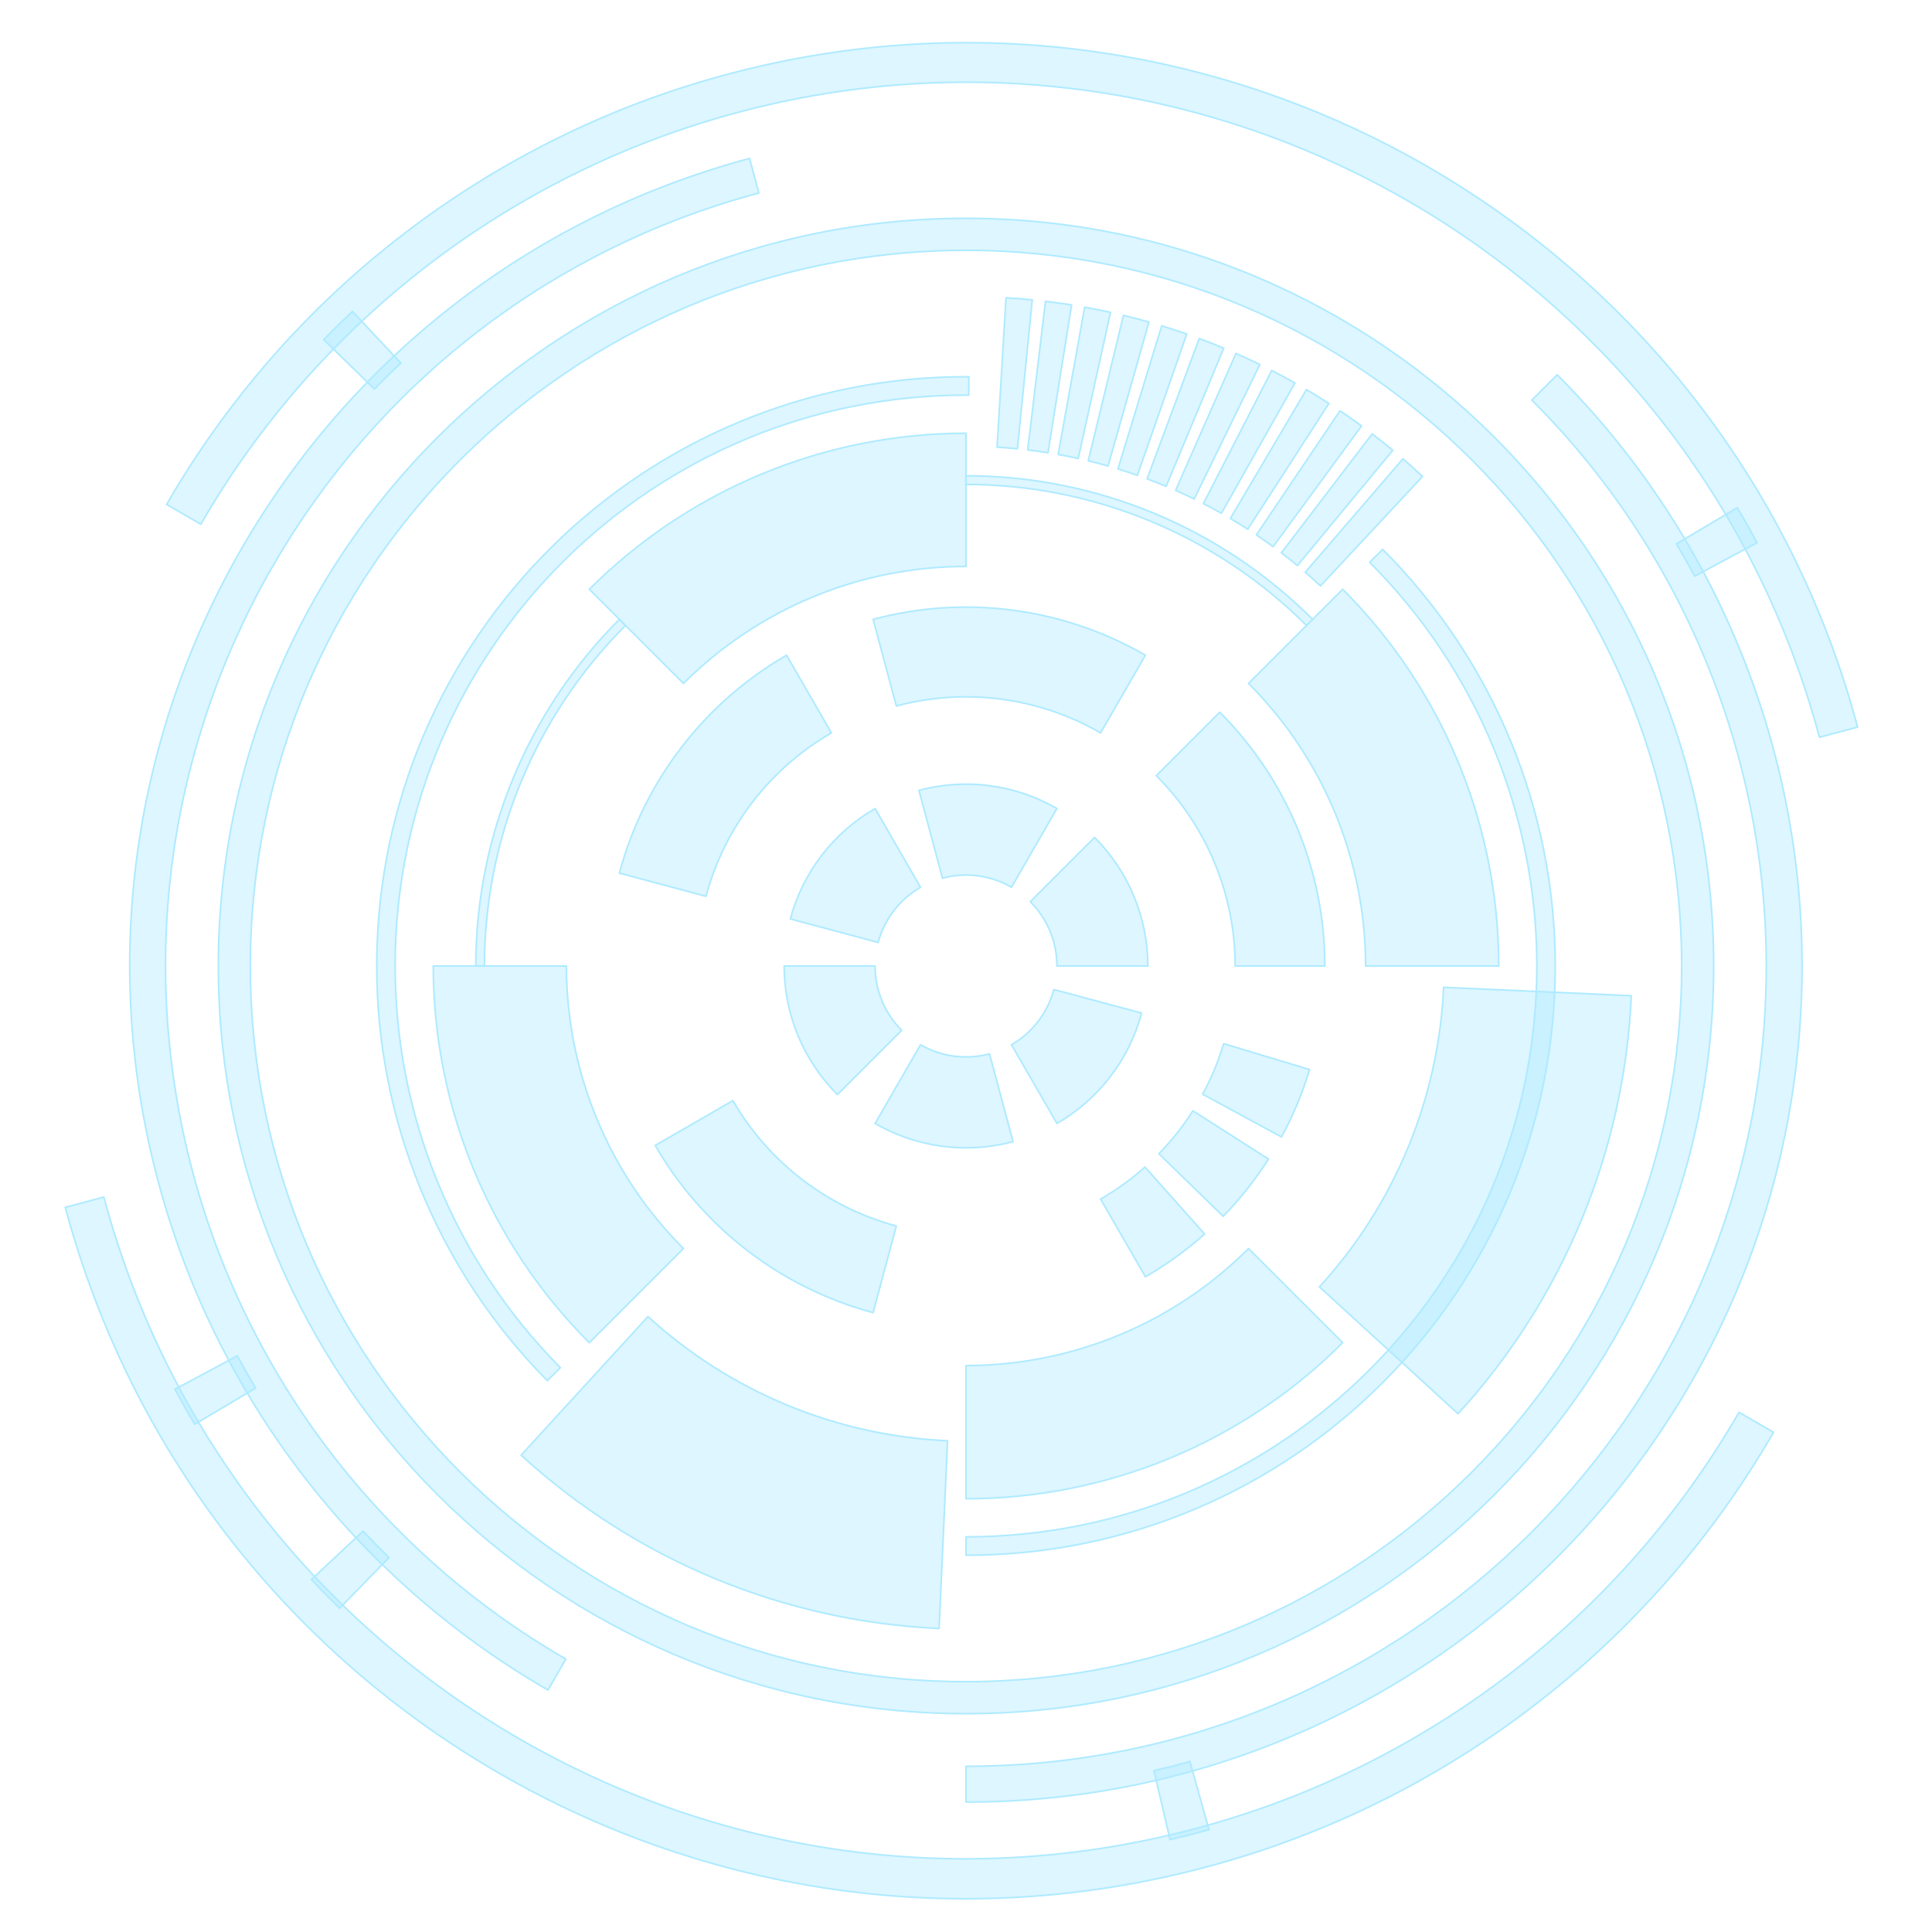
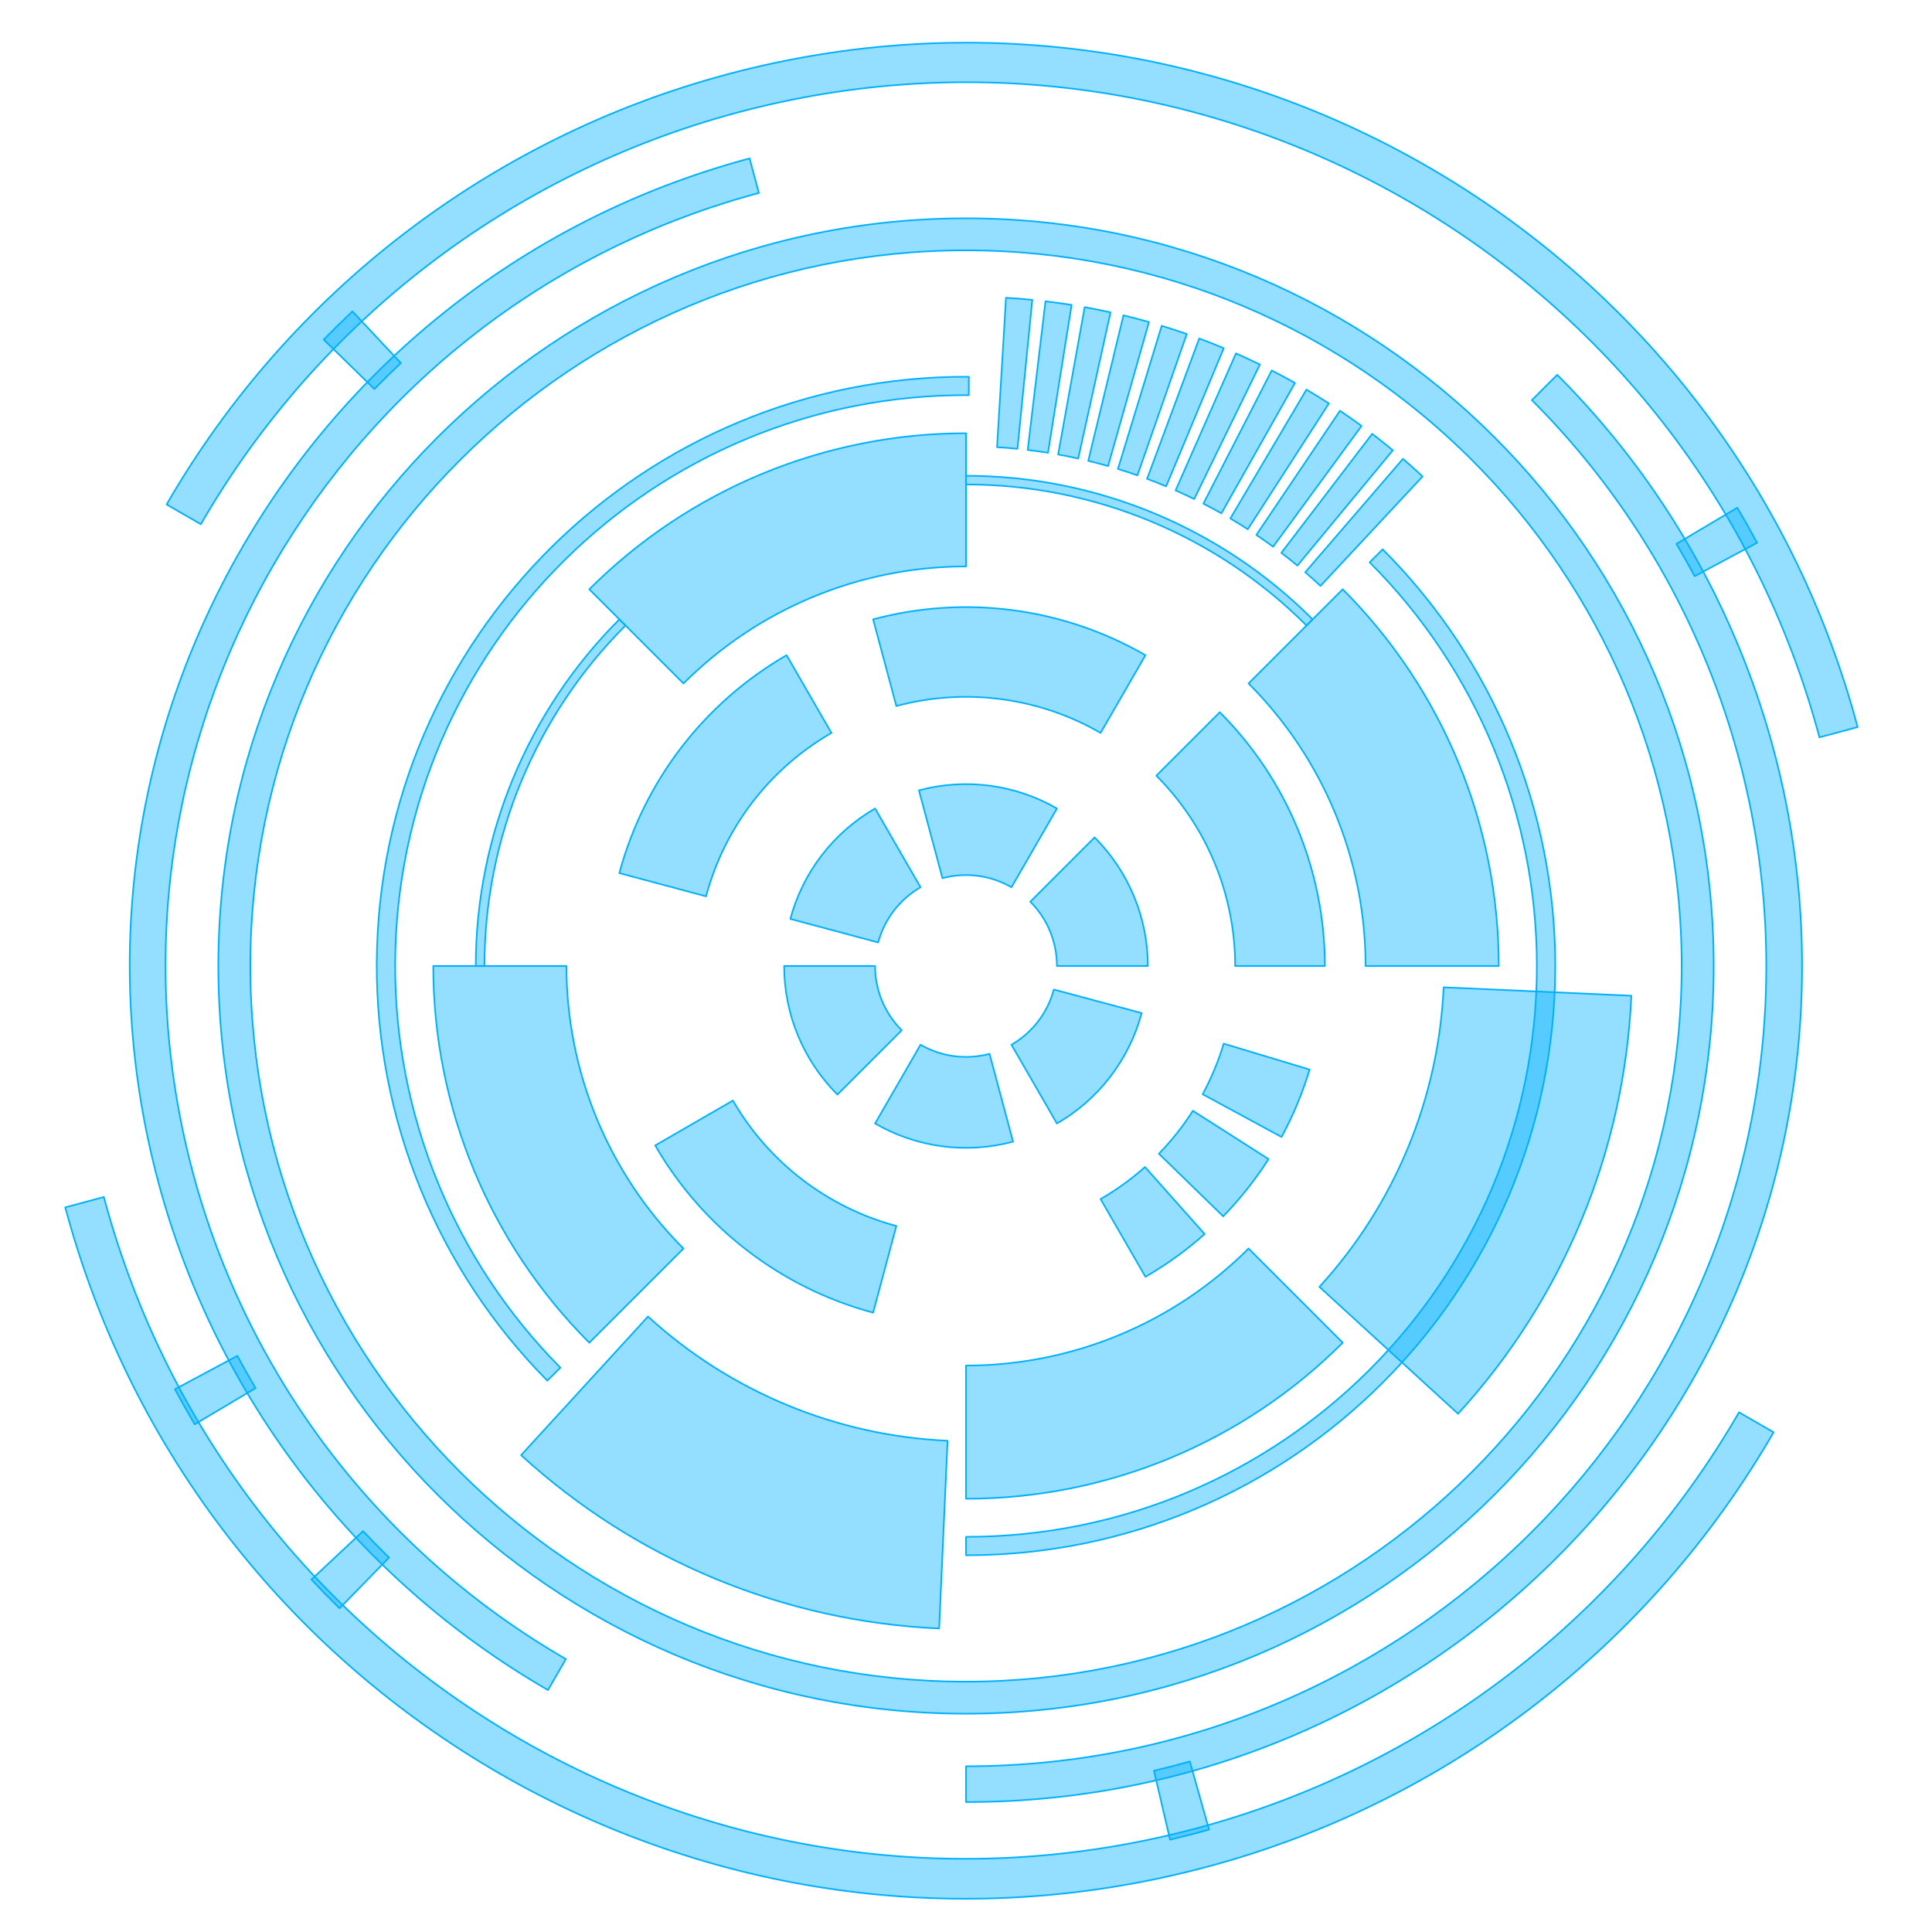
- <svg xmlns="http://www.w3.org/2000/svg" width="100%" height="100%" viewBox="0 0 4000 4000" version="1.1" style="fill-rule:evenodd;clip-rule:evenodd;stroke-linecap:round;stroke-linejoin:round;stroke-miterlimit:1.5;fill:#AEEAFF;fill-opacity:0.42;stroke-width:3.33px,stroke-opacity:1;">
-   <path d="M2743,2000c0,-197.056 -78.28,-386.041 -217.62,-525.38l-131.345,131.345c104.505,104.504 163.215,246.243 163.215,394.035l185.75,0Z" style="stroke:#AEEAFF;stroke-width:3.33px;stroke-opacity:1;" />
-   <path d="M3103,2000c0,-292.534 -116.209,-573.086 -323.061,-779.939l-194.985,194.985c155.14,155.139 242.296,365.554 242.296,584.954l275.75,-0Z" style="stroke:#AEEAFF;stroke-width:3.33px;stroke-opacity:1;" />
-   <path d="M2000,3103c292.534,-0 573.086,-116.209 779.939,-323.061l-194.985,-194.985c-155.139,155.14 -365.554,242.296 -584.954,242.296l-0,275.75Z" style="stroke:#AEEAFF;stroke-width:3.33px;stroke-opacity:1;" />
-   <path d="M897,2000c0,292.534 116.209,573.086 323.061,779.939l194.985,-194.985c-155.14,-155.139 -242.296,-365.554 -242.296,-584.954l-275.75,-0Z" style="stroke:#AEEAFF;stroke-width:3.33px;stroke-opacity:1;" />
-   <path d="M2000,897c-292.534,-0 -573.086,116.209 -779.939,323.061l194.985,194.985c155.139,-155.14 365.554,-242.296 584.954,-242.296l0,-275.75Z" style="stroke:#AEEAFF;stroke-width:3.33px;stroke-opacity:1;" />
-   <path d="M2371.5,1356.54c-170.655,-98.528 -373.461,-125.228 -563.803,-74.226l48.076,179.421c142.756,-38.252 294.86,-18.227 422.852,55.669l92.875,-160.864Z" style="stroke:#AEEAFF;stroke-width:3.33px;stroke-opacity:1;" />
-   <path d="M1628.5,1356.54c-170.655,98.528 -295.181,260.813 -346.183,451.154l179.421,48.076c38.251,-142.756 131.645,-264.47 259.637,-338.366l-92.875,-160.864Z" style="stroke:#AEEAFF;stroke-width:3.33px;stroke-opacity:1;" />
-   <path d="M1356.54,2371.5c98.528,170.655 260.813,295.181 451.154,346.183l48.076,-179.421c-142.756,-38.251 -264.47,-131.645 -338.366,-259.637l-160.864,92.875Z" style="stroke:#AEEAFF;stroke-width:3.33px;stroke-opacity:1;" />
-   <path d="M2371.5,2643.46c43.759,-25.265 84.828,-54.927 122.567,-88.527l-123.517,-138.733c-28.304,25.2 -59.105,47.447 -91.925,66.396l92.875,160.864Z" style="stroke:#AEEAFF;stroke-width:3.33px;stroke-opacity:1;" />
-   <path d="M2532.43,2518.23c35.243,-36.209 66.701,-75.919 93.884,-118.513l-156.579,-99.93c-20.388,31.946 -43.981,61.728 -70.413,88.885l133.108,129.558Z" style="stroke:#AEEAFF;stroke-width:3.33px;stroke-opacity:1;" />
-   <path d="M2653.26,2353.97c24.073,-44.427 43.551,-91.193 58.132,-139.572l-177.849,-53.601c-10.935,36.285 -25.544,71.36 -43.598,104.679l163.315,88.494Z" style="stroke:#AEEAFF;stroke-width:3.33px;stroke-opacity:1;" />
-   <path d="M2000,3220c673.787,0 1220,-546.213 1220,-1220c0,-323.564 -128.535,-633.876 -357.33,-862.67l-26.946,26.946c221.647,221.648 346.168,522.267 346.168,835.724c-0,652.741 -529.151,1181.89 -1181.89,1181.89l-0,38.108Z" style="stroke:#AEEAFF;stroke-width:3.33px;stroke-opacity:1;" />
-   <path d="M2005.92,780.014c-673.779,-3.269 -1222.64,540.286 -1225.91,1214.07c-1.57,323.56 125.458,634.492 353.14,864.394l27.077,-26.816c-220.57,-222.72 -343.63,-523.94 -342.109,-837.393c3.168,-652.733 534.88,-1179.31 1187.61,-1176.14l0.185,-38.108Z" style="stroke:#AEEAFF;stroke-width:3.33px;stroke-opacity:1;" />
-   <path d="M2717.68,1282.32c-190.341,-190.341 -448.5,-297.274 -717.683,-297.274l-0,17.971c264.417,-0 518.005,105.039 704.976,292.01l12.707,-12.707Z" style="stroke:#AEEAFF;stroke-width:3.33px;stroke-opacity:1;" />
-   <path d="M1282.32,1282.32c-190.341,190.341 -297.274,448.5 -297.274,717.683l17.971,0c-0,-264.417 105.039,-518.005 292.01,-704.976l-12.707,-12.707Z" style="stroke:#AEEAFF;stroke-width:3.33px;stroke-opacity:1;" />
-   <path d="M1078.88,3012.78c237.493,217.388 543.83,344.401 865.47,358.84l17.449,-388.702c-230.491,-10.347 -450.015,-101.366 -620.206,-257.149l-262.713,287.011Z" style="stroke:#AEEAFF;stroke-width:3.33px;stroke-opacity:1;" />
-   <path d="M3018.7,2927.04c217.389,-237.494 344.401,-543.83 358.84,-865.47l-388.702,-17.449c-10.347,230.49 -101.365,450.015 -257.148,620.205l287.01,262.714Z" style="stroke:#AEEAFF;stroke-width:3.33px;stroke-opacity:1;" />
-   <path d="M2000,452c854.364,0 1548,693.636 1548,1548c0,854.364 -693.636,1548 -1548,1548c-854.364,0 -1548,-693.636 -1548,-1548c0,-854.364 693.636,-1548 1548,-1548Zm0,66.284c817.781,0 1481.72,663.935 1481.72,1481.72c-0,817.781 -663.935,1481.72 -1481.72,1481.72c-817.781,-0 -1481.72,-663.935 -1481.72,-1481.72c0,-817.781 663.935,-1481.72 1481.72,-1481.72Z" style="stroke:#AEEAFF;stroke-width:3.33px;stroke-opacity:1;" />
-   <path d="M2000,3731c956.005,0 1731,-774.995 1731,-1731c0,-459.09 -182.373,-899.376 -506.998,-1224l-52.411,52.411c310.725,310.725 485.289,732.159 485.289,1171.59c-0,915.07 -741.81,1656.88 -1656.88,1656.88l-0,74.12Z" style="stroke:#AEEAFF;stroke-width:3.33px;stroke-opacity:1;" />
-   <path d="M1551.98,327.982c-923.43,247.433 -1471.43,1196.6 -1224,2120.03c118.822,443.446 408.935,821.529 806.518,1051.07l37.06,-64.19c-380.559,-219.716 -658.25,-581.609 -771.983,-1006.07c-236.838,-883.889 287.702,-1792.42 1171.59,-2029.26l-19.184,-71.595Z" style="stroke:#AEEAFF;stroke-width:3.33px;stroke-opacity:1;" />
-   <path d="M3846.02,1505.36c-273.182,-1019.53 -1321.13,-1624.56 -2340.66,-1351.38c-489.594,131.187 -907.022,451.491 -1160.45,890.449l70.87,40.917c242.581,-420.163 642.135,-726.751 1110.77,-852.321c975.872,-261.484 1978.95,317.642 2240.43,1293.51l79.045,-21.18Z" style="stroke:#AEEAFF;stroke-width:3.33px;stroke-opacity:1;" />
-   <path d="M135.107,2499.7c275.975,1029.95 1334.64,1641.17 2364.59,1365.2c494.6,-132.527 916.297,-456.107 1172.32,-899.553l-71.595,-41.335c-245.061,424.458 -648.701,734.182 -1122.12,861.035c-985.85,264.158 -1999.18,-320.89 -2263.34,-1306.74l-79.853,21.397Z" style="stroke:#AEEAFF;stroke-width:3.33px;stroke-opacity:1;" />
-   <path d="M2945.33,986.415c-13.311,-12.414 -26.864,-24.565 -40.654,-36.445l-202.295,234.799c10.706,9.223 21.229,18.657 31.563,28.295l211.386,-226.649Zm-61.643,-54.17c-14.022,-11.605 -28.272,-22.932 -42.74,-33.976l-188.044,246.36c11.232,8.574 22.295,17.369 33.182,26.378l197.602,-238.762Zm-64.742,-50.427c-14.684,-10.755 -29.579,-21.219 -44.675,-31.387l-173.135,257.057c11.721,7.894 23.285,16.019 34.685,24.368l183.125,-250.038Zm-67.612,-46.507c-15.295,-9.867 -30.783,-19.431 -46.455,-28.688l-157.618,266.853c12.168,7.187 24.192,14.612 36.067,22.273l168.006,-260.438Zm-70.246,-42.424c-15.853,-8.944 -31.879,-17.575 -48.071,-25.888l-141.549,275.713c12.571,6.454 25.014,13.155 37.322,20.099l152.298,-269.924Zm-72.634,-38.193c-16.354,-7.99 -32.863,-15.657 -49.519,-22.997l-124.983,283.607c12.931,5.699 25.749,11.652 38.445,17.855l136.057,-278.465Zm-74.767,-33.826c-16.798,-7.009 -33.732,-13.686 -50.793,-20.027l-107.98,290.507c13.246,4.923 26.394,10.107 39.435,15.548l119.338,-286.028Zm-76.638,-29.343c-17.183,-6.002 -34.483,-11.665 -51.889,-16.985l-90.597,296.388c13.514,4.131 26.945,8.527 40.286,13.187l102.2,-292.59Zm-78.24,-24.755c-17.508,-4.975 -35.113,-9.604 -52.803,-13.885l-72.898,301.23c13.735,3.324 27.403,6.918 40.996,10.78l84.705,-298.125Zm-79.568,-20.082c-17.772,-3.93 -35.62,-7.509 -53.533,-10.736l-54.942,305.017c13.908,2.505 27.764,5.284 41.562,8.335l66.913,-302.616Zm-80.617,-15.338c-17.973,-2.871 -36.002,-5.387 -54.074,-7.548l-36.794,307.734c14.031,1.677 28.028,3.631 41.982,5.86l48.886,-306.046Zm-81.383,-10.539c-18.112,-1.802 -36.258,-3.247 -54.426,-4.335l-18.518,309.372c14.106,0.844 28.194,1.966 42.256,3.366l30.688,-308.403Z" style="stroke:#AEEAFF;stroke-width:3.33px;stroke-opacity:1;" />
-   <path d="M2376.5,2000c0,-99.854 -39.667,-195.618 -110.274,-266.226l-133.113,133.113c35.304,35.304 55.137,83.186 55.137,133.113l188.25,0Z" style="stroke:#AEEAFF;stroke-width:3.33px;stroke-opacity:1;" />
-   <path d="M2188.25,2326.06c86.476,-49.927 149.577,-132.162 175.421,-228.614l-181.835,-48.722c-12.923,48.225 -44.473,89.343 -87.711,114.306l94.125,163.03Z" style="stroke:#AEEAFF;stroke-width:3.33px;stroke-opacity:1;" />
-   <path d="M1811.75,2326.06c86.476,49.927 189.244,63.456 285.695,37.612l-48.722,-181.835c-48.226,12.922 -99.61,6.157 -142.848,-18.807l-94.125,163.03Z" style="stroke:#AEEAFF;stroke-width:3.33px;stroke-opacity:1;" />
-   <path d="M1623.5,2000c0,99.854 39.667,195.618 110.274,266.226l133.113,-133.113c-35.304,-35.304 -55.137,-83.186 -55.137,-133.113l-188.25,-0Z" style="stroke:#AEEAFF;stroke-width:3.33px;stroke-opacity:1;" />
-   <path d="M1811.75,1673.94c-86.476,49.927 -149.577,132.162 -175.421,228.614l181.835,48.722c12.923,-48.225 44.473,-89.343 87.711,-114.306l-94.125,-163.03Z" style="stroke:#AEEAFF;stroke-width:3.33px;stroke-opacity:1;" />
-   <path d="M2188.25,1673.94c-86.476,-49.927 -189.244,-63.456 -285.695,-37.612l48.722,181.835c48.226,-12.922 99.61,-6.157 142.848,18.807l94.125,-163.03Z" style="stroke:#AEEAFF;stroke-width:3.33px;stroke-opacity:1;" />
-   <path d="M729.708,644.764c-20.27,19 -40.113,38.453 -59.511,58.343l104.928,102.331c17.867,-18.321 36.144,-36.239 54.815,-53.74l-100.232,-106.934Z" style="stroke:#AEEAFF;stroke-width:3.33px;stroke-opacity:1;" />
-   <path d="M3637.83,1123.75c-13.106,-24.498 -26.76,-48.699 -40.953,-72.584l-126.001,74.867c13.073,22 25.65,44.292 37.722,66.856l129.232,-69.139Z" style="stroke:#AEEAFF;stroke-width:3.33px;stroke-opacity:1;" />
-   <path d="M2422.49,3808.82c27.056,-6.319 53.966,-13.245 80.711,-20.772l-39.705,-141.084c-24.634,6.932 -49.421,13.311 -74.342,19.132l33.336,142.724Z" style="stroke:#AEEAFF;stroke-width:3.33px;stroke-opacity:1;" />
-   <path d="M362.166,2876.25c13.107,24.498 26.761,48.699 40.953,72.584l126.002,-74.867c-13.073,-22 -25.65,-44.292 -37.722,-66.856l-129.233,69.139Z" style="stroke:#AEEAFF;stroke-width:3.33px;stroke-opacity:1;" />
-   <path d="M644.764,3270.29c19,20.271 38.453,40.114 58.343,59.512l102.331,-104.928c-18.321,-17.867 -36.239,-36.144 -53.74,-54.815l-106.934,100.231Z" style="stroke:#AEEAFF;stroke-width:3.33px;stroke-opacity:1;" />
+ <svg xmlns="http://www.w3.org/2000/svg" width="100%" height="100%" viewBox="0 0 4000 4000" version="1.1" style="fill-rule:evenodd;clip-rule:evenodd;stroke-linecap:round;stroke-linejoin:round;stroke-miterlimit:1.5;fill:#00B0FF;fill-opacity:0.42;stroke-width:3.33px,stroke-opacity:1;">
+   <path d="M2743,2000c0,-197.056 -78.28,-386.041 -217.62,-525.38l-131.345,131.345c104.505,104.504 163.215,246.243 163.215,394.035l185.75,0Z" style="stroke:#00B0FF;stroke-width:3.33px;stroke-opacity:1;" />
+   <path d="M3103,2000c0,-292.534 -116.209,-573.086 -323.061,-779.939l-194.985,194.985c155.14,155.139 242.296,365.554 242.296,584.954l275.75,-0Z" style="stroke:#00B0FF;stroke-width:3.33px;stroke-opacity:1;" />
+   <path d="M2000,3103c292.534,-0 573.086,-116.209 779.939,-323.061l-194.985,-194.985c-155.139,155.14 -365.554,242.296 -584.954,242.296l-0,275.75Z" style="stroke:#00B0FF;stroke-width:3.33px;stroke-opacity:1;" />
+   <path d="M897,2000c0,292.534 116.209,573.086 323.061,779.939l194.985,-194.985c-155.14,-155.139 -242.296,-365.554 -242.296,-584.954l-275.75,-0Z" style="stroke:#00B0FF;stroke-width:3.33px;stroke-opacity:1;" />
+   <path d="M2000,897c-292.534,-0 -573.086,116.209 -779.939,323.061l194.985,194.985c155.139,-155.14 365.554,-242.296 584.954,-242.296l0,-275.75Z" style="stroke:#00B0FF;stroke-width:3.33px;stroke-opacity:1;" />
+   <path d="M2371.5,1356.54c-170.655,-98.528 -373.461,-125.228 -563.803,-74.226l48.076,179.421c142.756,-38.252 294.86,-18.227 422.852,55.669l92.875,-160.864Z" style="stroke:#00B0FF;stroke-width:3.33px;stroke-opacity:1;" />
+   <path d="M1628.5,1356.54c-170.655,98.528 -295.181,260.813 -346.183,451.154l179.421,48.076c38.251,-142.756 131.645,-264.47 259.637,-338.366l-92.875,-160.864Z" style="stroke:#00B0FF;stroke-width:3.33px;stroke-opacity:1;" />
+   <path d="M1356.54,2371.5c98.528,170.655 260.813,295.181 451.154,346.183l48.076,-179.421c-142.756,-38.251 -264.47,-131.645 -338.366,-259.637l-160.864,92.875Z" style="stroke:#00B0FF;stroke-width:3.33px;stroke-opacity:1;" />
+   <path d="M2371.5,2643.46c43.759,-25.265 84.828,-54.927 122.567,-88.527l-123.517,-138.733c-28.304,25.2 -59.105,47.447 -91.925,66.396l92.875,160.864Z" style="stroke:#00B0FF;stroke-width:3.33px;stroke-opacity:1;" />
+   <path d="M2532.43,2518.23c35.243,-36.209 66.701,-75.919 93.884,-118.513l-156.579,-99.93c-20.388,31.946 -43.981,61.728 -70.413,88.885l133.108,129.558Z" style="stroke:#00B0FF;stroke-width:3.33px;stroke-opacity:1;" />
+   <path d="M2653.26,2353.97c24.073,-44.427 43.551,-91.193 58.132,-139.572l-177.849,-53.601c-10.935,36.285 -25.544,71.36 -43.598,104.679l163.315,88.494Z" style="stroke:#00B0FF;stroke-width:3.33px;stroke-opacity:1;" />
+   <path d="M2000,3220c673.787,0 1220,-546.213 1220,-1220c0,-323.564 -128.535,-633.876 -357.33,-862.67l-26.946,26.946c221.647,221.648 346.168,522.267 346.168,835.724c-0,652.741 -529.151,1181.89 -1181.89,1181.89l-0,38.108Z" style="stroke:#00B0FF;stroke-width:3.33px;stroke-opacity:1;" />
+   <path d="M2005.92,780.014c-673.779,-3.269 -1222.64,540.286 -1225.91,1214.07c-1.57,323.56 125.458,634.492 353.14,864.394l27.077,-26.816c-220.57,-222.72 -343.63,-523.94 -342.109,-837.393c3.168,-652.733 534.88,-1179.31 1187.61,-1176.14l0.185,-38.108Z" style="stroke:#00B0FF;stroke-width:3.33px;stroke-opacity:1;" />
+   <path d="M2717.68,1282.32c-190.341,-190.341 -448.5,-297.274 -717.683,-297.274l-0,17.971c264.417,-0 518.005,105.039 704.976,292.01l12.707,-12.707Z" style="stroke:#00B0FF;stroke-width:3.33px;stroke-opacity:1;" />
+   <path d="M1282.32,1282.32c-190.341,190.341 -297.274,448.5 -297.274,717.683l17.971,0c-0,-264.417 105.039,-518.005 292.01,-704.976l-12.707,-12.707Z" style="stroke:#00B0FF;stroke-width:3.33px;stroke-opacity:1;" />
+   <path d="M1078.88,3012.78c237.493,217.388 543.83,344.401 865.47,358.84l17.449,-388.702c-230.491,-10.347 -450.015,-101.366 -620.206,-257.149l-262.713,287.011Z" style="stroke:#00B0FF;stroke-width:3.33px;stroke-opacity:1;" />
+   <path d="M3018.7,2927.04c217.389,-237.494 344.401,-543.83 358.84,-865.47l-388.702,-17.449c-10.347,230.49 -101.365,450.015 -257.148,620.205l287.01,262.714Z" style="stroke:#00B0FF;stroke-width:3.33px;stroke-opacity:1;" />
+   <path d="M2000,452c854.364,0 1548,693.636 1548,1548c0,854.364 -693.636,1548 -1548,1548c-854.364,0 -1548,-693.636 -1548,-1548c0,-854.364 693.636,-1548 1548,-1548Zm0,66.284c817.781,0 1481.72,663.935 1481.72,1481.72c-0,817.781 -663.935,1481.72 -1481.72,1481.72c-817.781,-0 -1481.72,-663.935 -1481.72,-1481.72c0,-817.781 663.935,-1481.72 1481.72,-1481.72Z" style="stroke:#00B0FF;stroke-width:3.33px;stroke-opacity:1;" />
+   <path d="M2000,3731c956.005,0 1731,-774.995 1731,-1731c0,-459.09 -182.373,-899.376 -506.998,-1224l-52.411,52.411c310.725,310.725 485.289,732.159 485.289,1171.59c-0,915.07 -741.81,1656.88 -1656.88,1656.88l-0,74.12Z" style="stroke:#00B0FF;stroke-width:3.33px;stroke-opacity:1;" />
+   <path d="M1551.98,327.982c-923.43,247.433 -1471.43,1196.6 -1224,2120.03c118.822,443.446 408.935,821.529 806.518,1051.07l37.06,-64.19c-380.559,-219.716 -658.25,-581.609 -771.983,-1006.07c-236.838,-883.889 287.702,-1792.42 1171.59,-2029.26l-19.184,-71.595Z" style="stroke:#00B0FF;stroke-width:3.33px;stroke-opacity:1;" />
+   <path d="M3846.02,1505.36c-273.182,-1019.53 -1321.13,-1624.56 -2340.66,-1351.38c-489.594,131.187 -907.022,451.491 -1160.45,890.449l70.87,40.917c242.581,-420.163 642.135,-726.751 1110.77,-852.321c975.872,-261.484 1978.95,317.642 2240.43,1293.51l79.045,-21.18Z" style="stroke:#00B0FF;stroke-width:3.33px;stroke-opacity:1;" />
+   <path d="M135.107,2499.7c275.975,1029.95 1334.64,1641.17 2364.59,1365.2c494.6,-132.527 916.297,-456.107 1172.32,-899.553l-71.595,-41.335c-245.061,424.458 -648.701,734.182 -1122.12,861.035c-985.85,264.158 -1999.18,-320.89 -2263.34,-1306.74l-79.853,21.397Z" style="stroke:#00B0FF;stroke-width:3.33px;stroke-opacity:1;" />
+   <path d="M2945.33,986.415c-13.311,-12.414 -26.864,-24.565 -40.654,-36.445l-202.295,234.799c10.706,9.223 21.229,18.657 31.563,28.295l211.386,-226.649Zm-61.643,-54.17c-14.022,-11.605 -28.272,-22.932 -42.74,-33.976l-188.044,246.36c11.232,8.574 22.295,17.369 33.182,26.378l197.602,-238.762Zm-64.742,-50.427c-14.684,-10.755 -29.579,-21.219 -44.675,-31.387l-173.135,257.057c11.721,7.894 23.285,16.019 34.685,24.368l183.125,-250.038Zm-67.612,-46.507c-15.295,-9.867 -30.783,-19.431 -46.455,-28.688l-157.618,266.853c12.168,7.187 24.192,14.612 36.067,22.273l168.006,-260.438Zm-70.246,-42.424c-15.853,-8.944 -31.879,-17.575 -48.071,-25.888l-141.549,275.713c12.571,6.454 25.014,13.155 37.322,20.099l152.298,-269.924Zm-72.634,-38.193c-16.354,-7.99 -32.863,-15.657 -49.519,-22.997l-124.983,283.607c12.931,5.699 25.749,11.652 38.445,17.855l136.057,-278.465Zm-74.767,-33.826c-16.798,-7.009 -33.732,-13.686 -50.793,-20.027l-107.98,290.507c13.246,4.923 26.394,10.107 39.435,15.548l119.338,-286.028Zm-76.638,-29.343c-17.183,-6.002 -34.483,-11.665 -51.889,-16.985l-90.597,296.388c13.514,4.131 26.945,8.527 40.286,13.187l102.2,-292.59Zm-78.24,-24.755c-17.508,-4.975 -35.113,-9.604 -52.803,-13.885l-72.898,301.23c13.735,3.324 27.403,6.918 40.996,10.78l84.705,-298.125Zm-79.568,-20.082c-17.772,-3.93 -35.62,-7.509 -53.533,-10.736l-54.942,305.017c13.908,2.505 27.764,5.284 41.562,8.335l66.913,-302.616Zm-80.617,-15.338c-17.973,-2.871 -36.002,-5.387 -54.074,-7.548l-36.794,307.734c14.031,1.677 28.028,3.631 41.982,5.86l48.886,-306.046Zm-81.383,-10.539c-18.112,-1.802 -36.258,-3.247 -54.426,-4.335l-18.518,309.372c14.106,0.844 28.194,1.966 42.256,3.366l30.688,-308.403Z" style="stroke:#00B0FF;stroke-width:3.33px;stroke-opacity:1;" />
+   <path d="M2376.5,2000c0,-99.854 -39.667,-195.618 -110.274,-266.226l-133.113,133.113c35.304,35.304 55.137,83.186 55.137,133.113l188.25,0Z" style="stroke:#00B0FF;stroke-width:3.33px;stroke-opacity:1;" />
+   <path d="M2188.25,2326.06c86.476,-49.927 149.577,-132.162 175.421,-228.614l-181.835,-48.722c-12.923,48.225 -44.473,89.343 -87.711,114.306l94.125,163.03Z" style="stroke:#00B0FF;stroke-width:3.33px;stroke-opacity:1;" />
+   <path d="M1811.75,2326.06c86.476,49.927 189.244,63.456 285.695,37.612l-48.722,-181.835c-48.226,12.922 -99.61,6.157 -142.848,-18.807l-94.125,163.03Z" style="stroke:#00B0FF;stroke-width:3.33px;stroke-opacity:1;" />
+   <path d="M1623.5,2000c0,99.854 39.667,195.618 110.274,266.226l133.113,-133.113c-35.304,-35.304 -55.137,-83.186 -55.137,-133.113l-188.25,-0Z" style="stroke:#00B0FF;stroke-width:3.33px;stroke-opacity:1;" />
+   <path d="M1811.75,1673.94c-86.476,49.927 -149.577,132.162 -175.421,228.614l181.835,48.722c12.923,-48.225 44.473,-89.343 87.711,-114.306l-94.125,-163.03Z" style="stroke:#00B0FF;stroke-width:3.33px;stroke-opacity:1;" />
+   <path d="M2188.25,1673.94c-86.476,-49.927 -189.244,-63.456 -285.695,-37.612l48.722,181.835c48.226,-12.922 99.61,-6.157 142.848,18.807l94.125,-163.03Z" style="stroke:#00B0FF;stroke-width:3.33px;stroke-opacity:1;" />
+   <path d="M729.708,644.764c-20.27,19 -40.113,38.453 -59.511,58.343l104.928,102.331c17.867,-18.321 36.144,-36.239 54.815,-53.74l-100.232,-106.934Z" style="stroke:#00B0FF;stroke-width:3.33px;stroke-opacity:1;" />
+   <path d="M3637.83,1123.75c-13.106,-24.498 -26.76,-48.699 -40.953,-72.584l-126.001,74.867c13.073,22 25.65,44.292 37.722,66.856l129.232,-69.139Z" style="stroke:#00B0FF;stroke-width:3.33px;stroke-opacity:1;" />
+   <path d="M2422.49,3808.82c27.056,-6.319 53.966,-13.245 80.711,-20.772l-39.705,-141.084c-24.634,6.932 -49.421,13.311 -74.342,19.132l33.336,142.724Z" style="stroke:#00B0FF;stroke-width:3.33px;stroke-opacity:1;" />
+   <path d="M362.166,2876.25c13.107,24.498 26.761,48.699 40.953,72.584l126.002,-74.867c-13.073,-22 -25.65,-44.292 -37.722,-66.856l-129.233,69.139Z" style="stroke:#00B0FF;stroke-width:3.33px;stroke-opacity:1;" />
+   <path d="M644.764,3270.29c19,20.271 38.453,40.114 58.343,59.512l102.331,-104.928c-18.321,-17.867 -36.239,-36.144 -53.74,-54.815l-106.934,100.231Z" style="stroke:#00B0FF;stroke-width:3.33px;stroke-opacity:1;" />
</svg>
